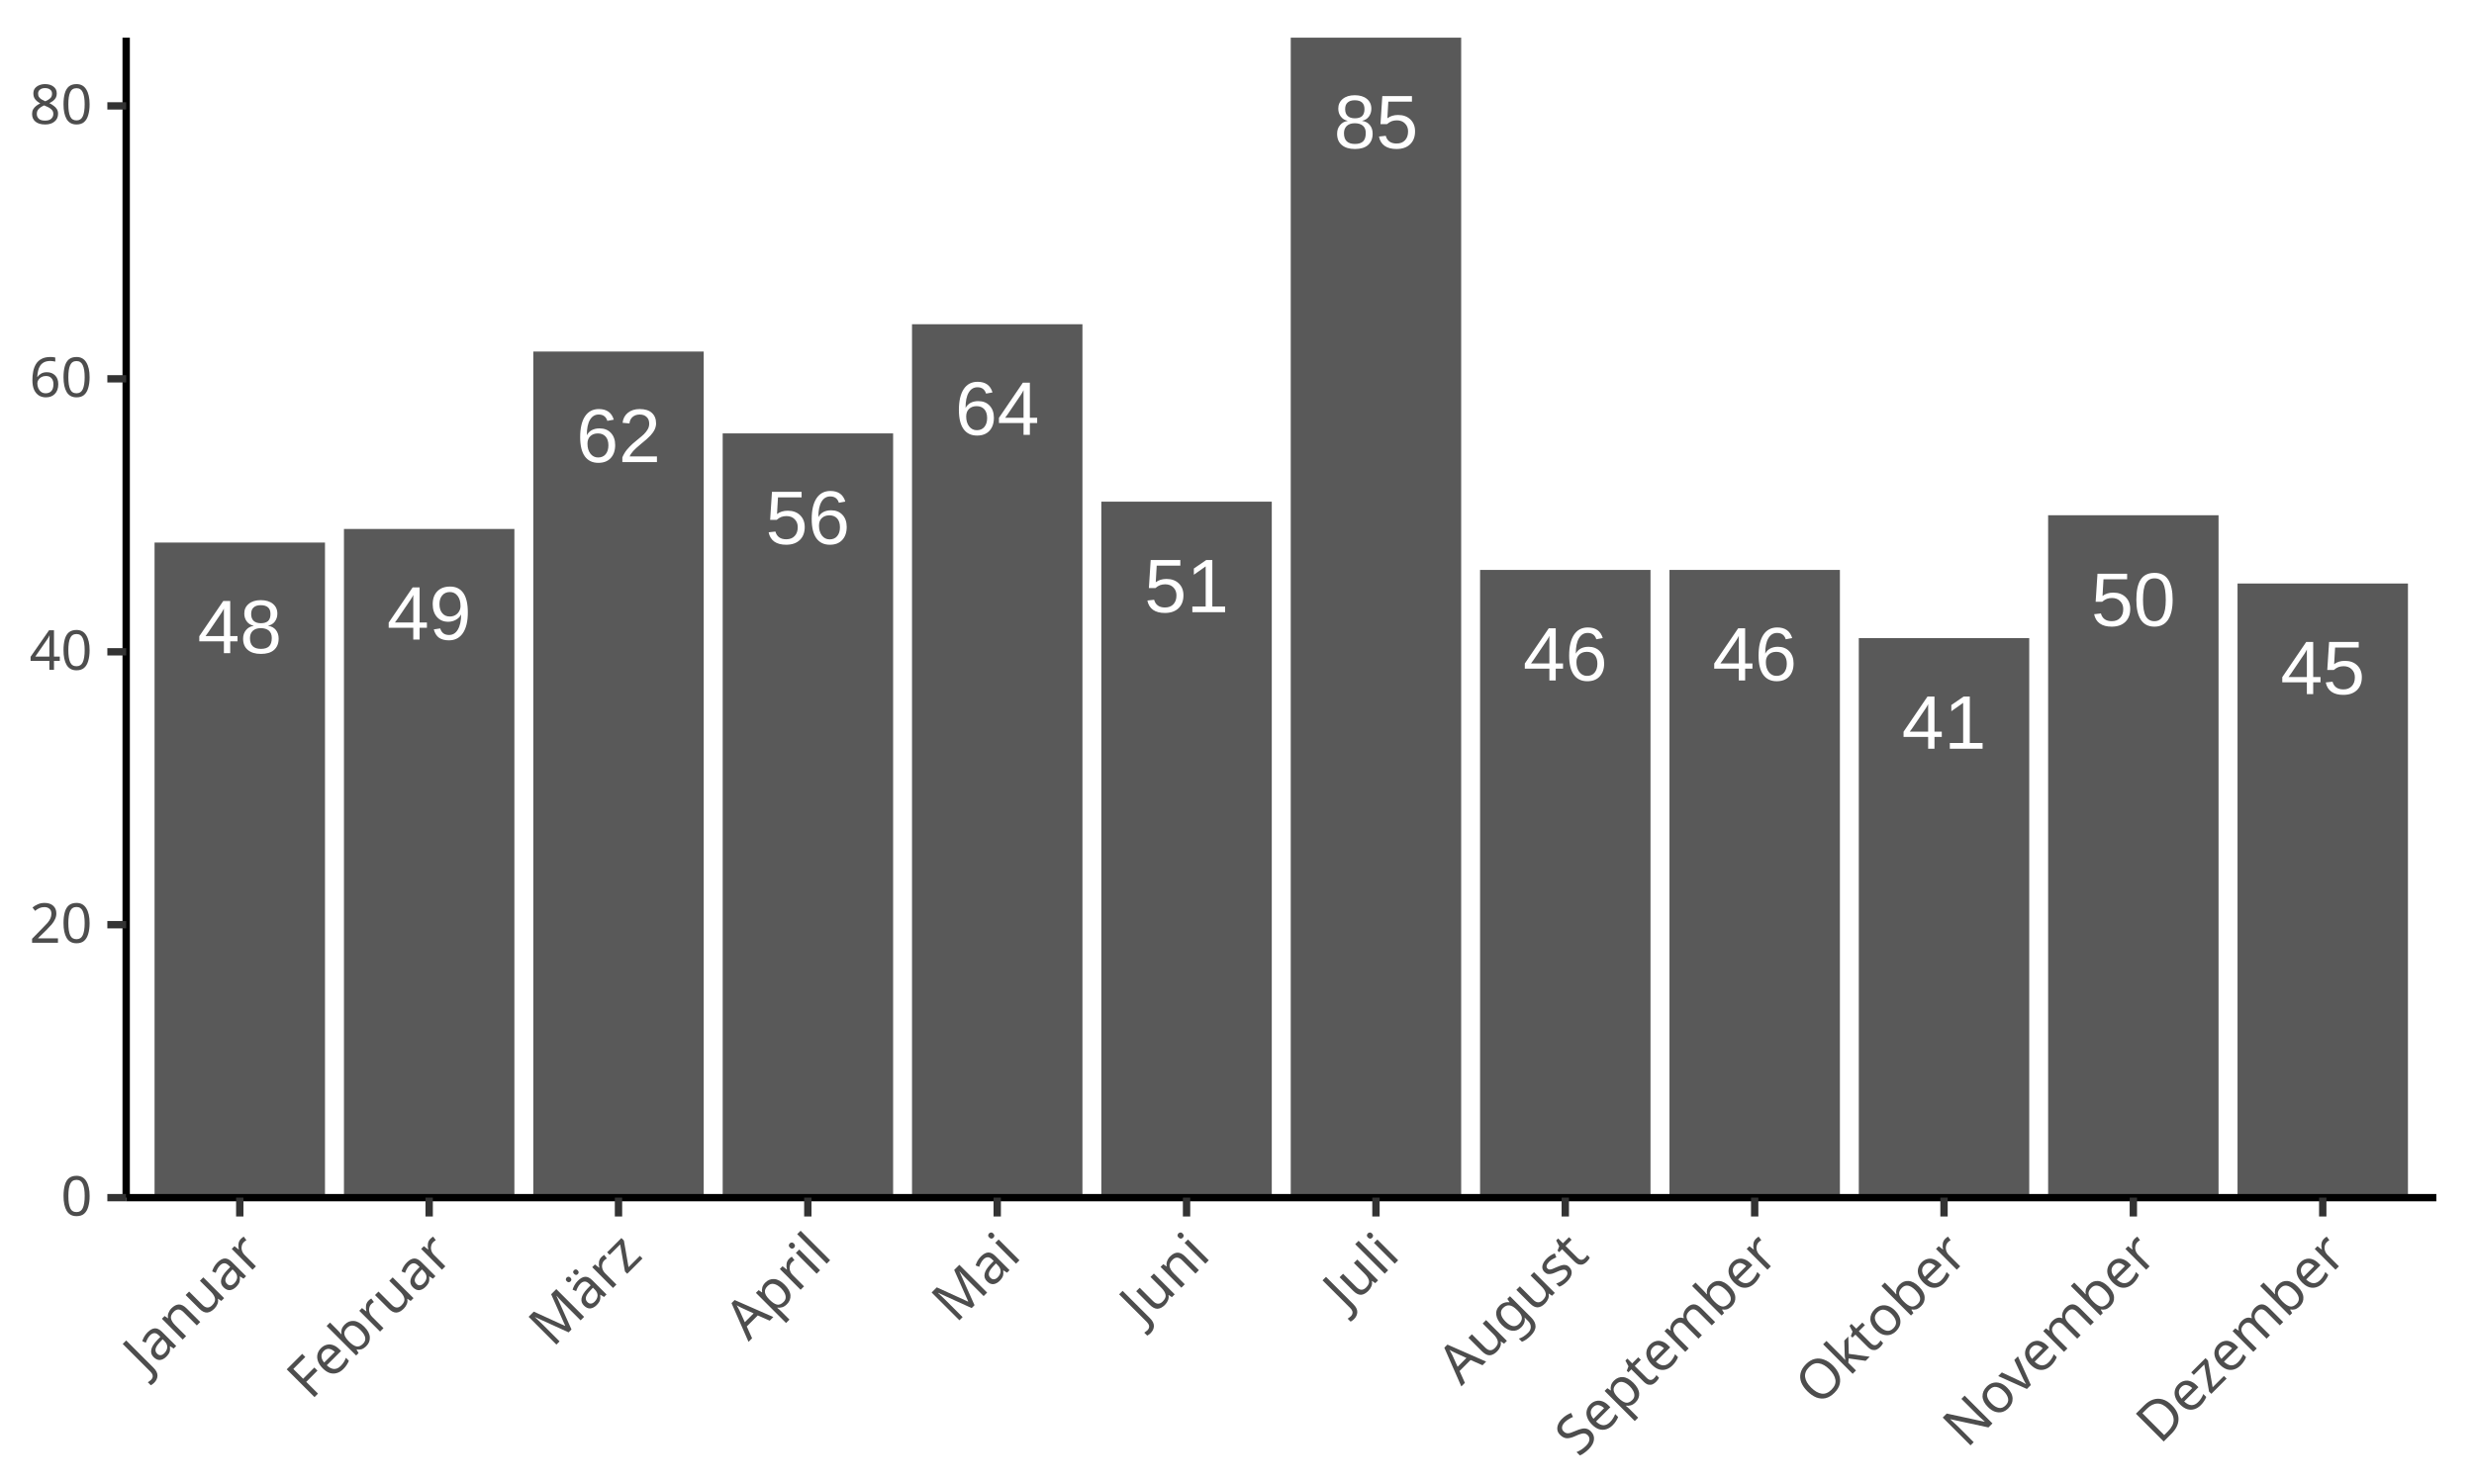
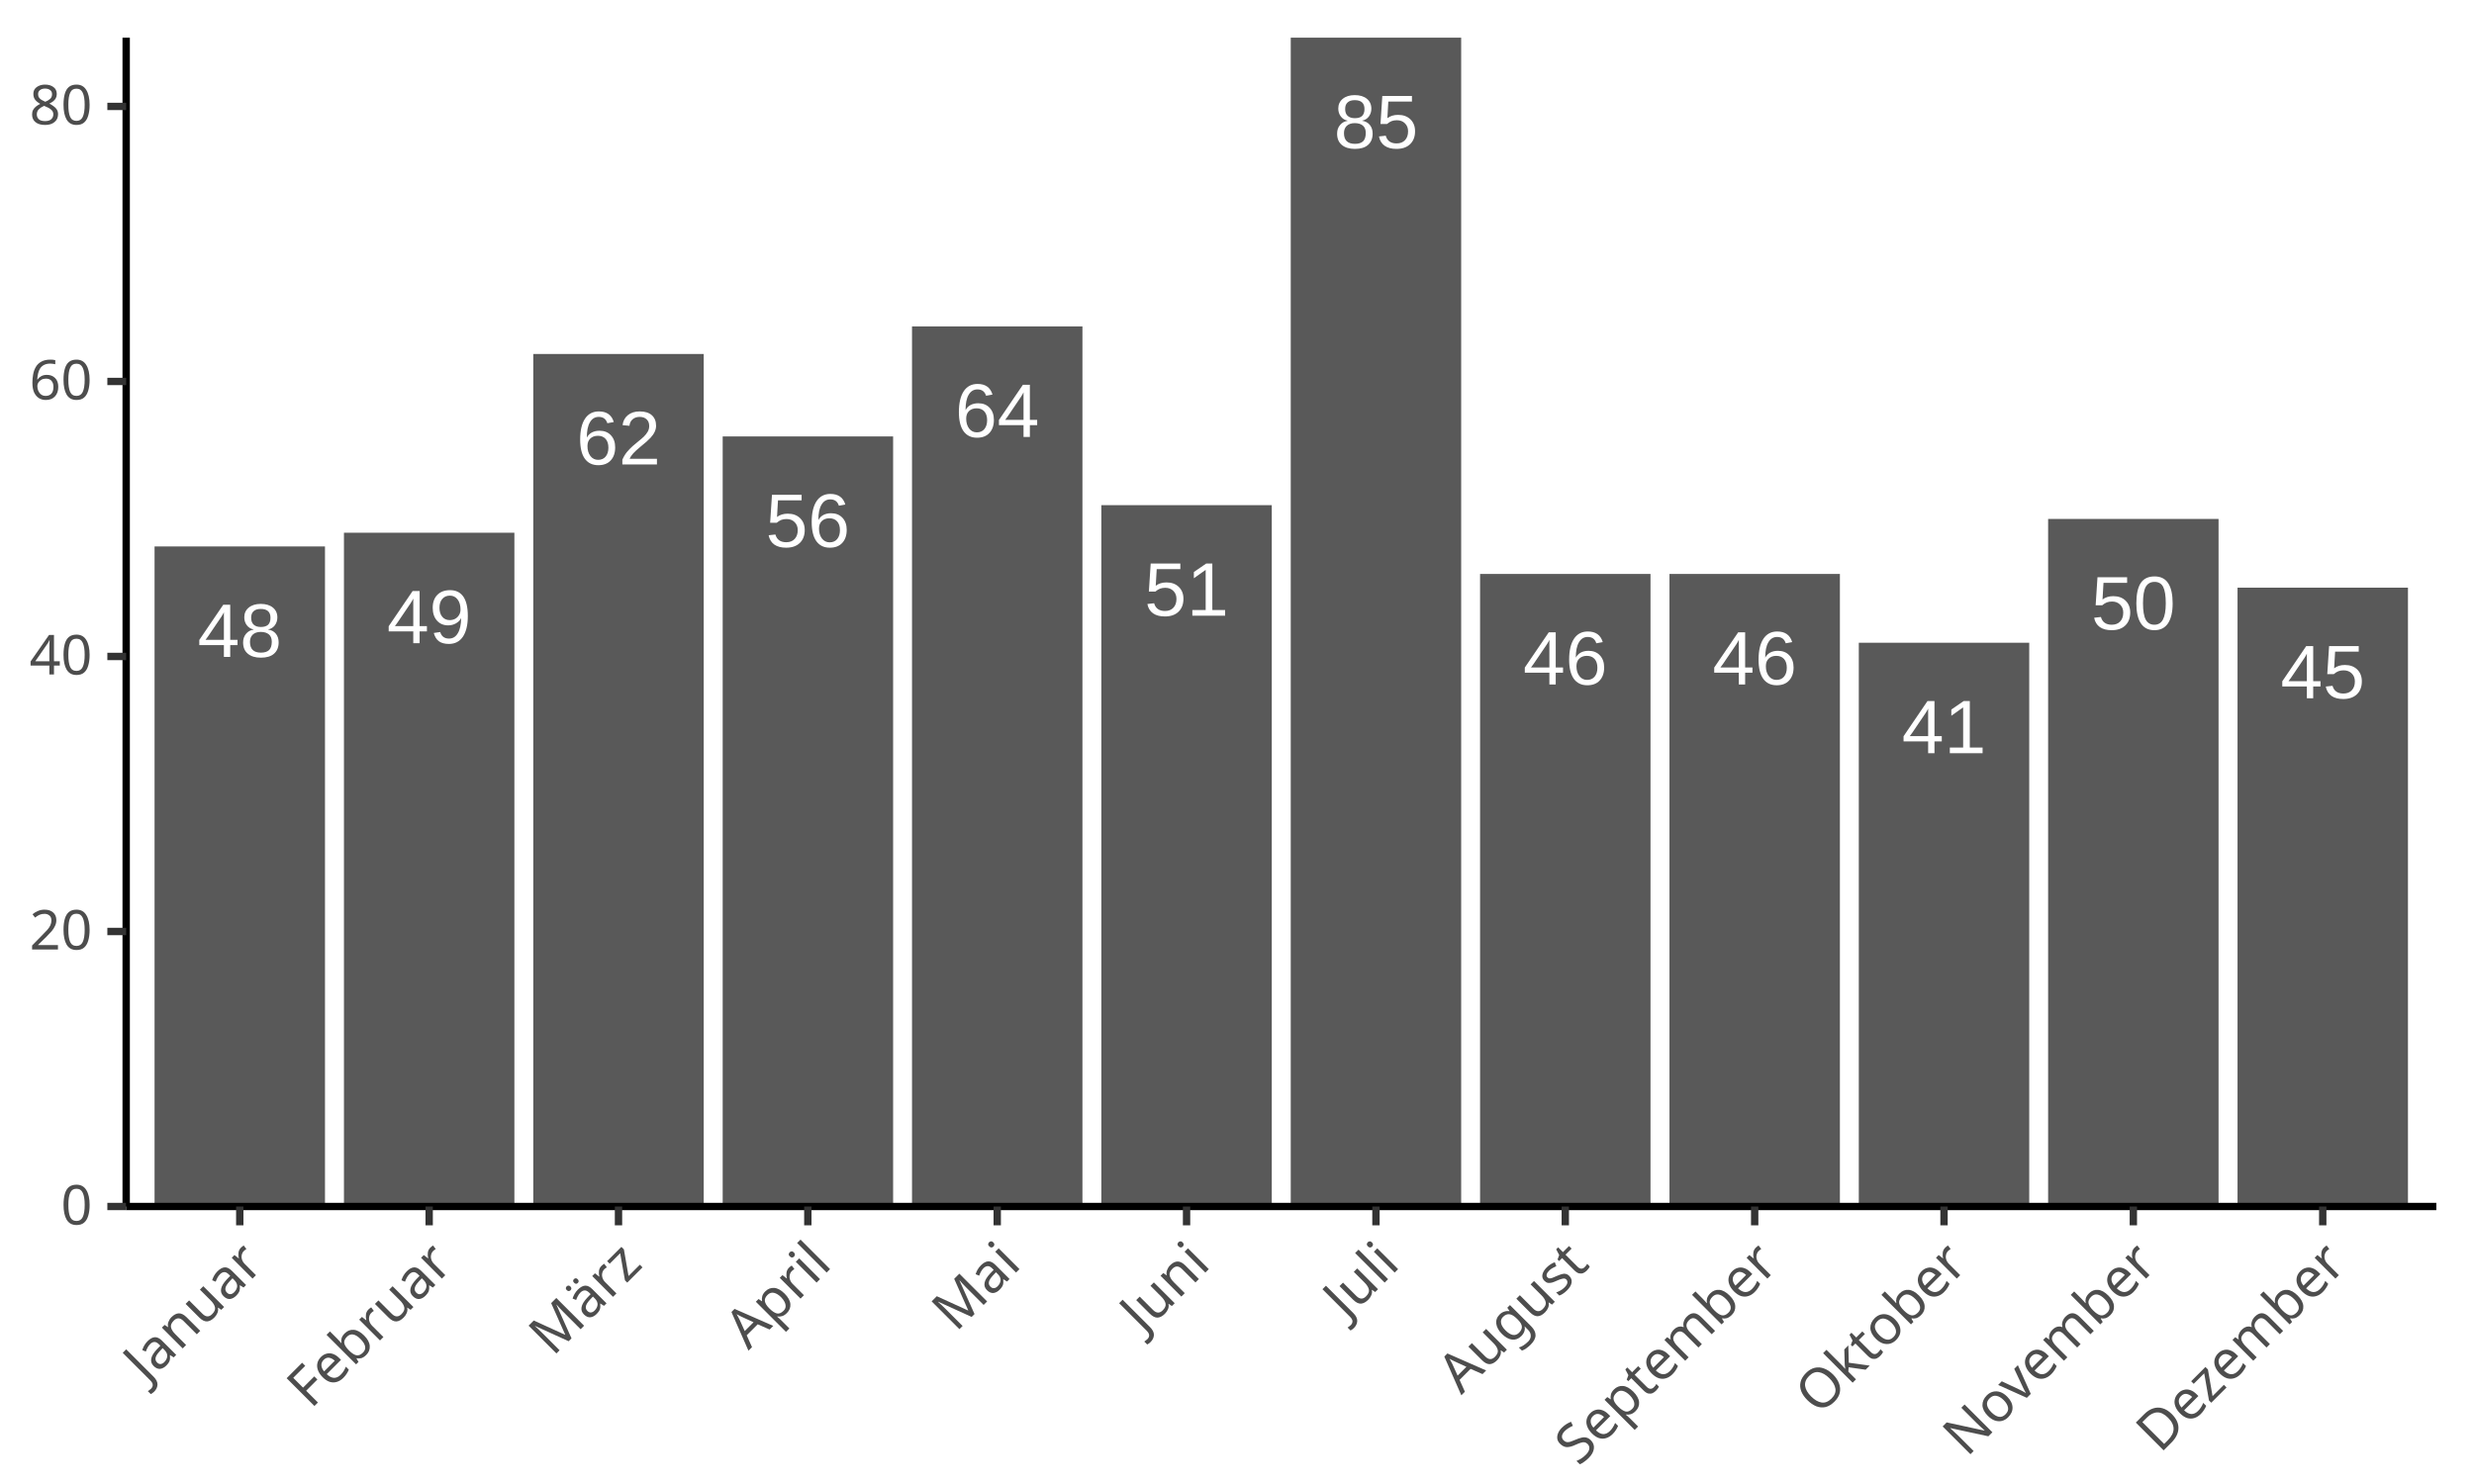
<svg xmlns="http://www.w3.org/2000/svg" class="svglite" width="360.00pt" height="216.00pt" viewBox="0 0 360.00 216.00">
  <defs>
    <style type="text/css">
    .svglite line, .svglite polyline, .svglite polygon, .svglite path, .svglite rect, .svglite circle {
      fill: none;
      stroke: #000000;
      stroke-linecap: round;
      stroke-linejoin: round;
      stroke-miterlimit: 10.00;
    }
    .svglite text {
      white-space: pre;
    }
  </style>
  </defs>
  <rect width="100%" height="100%" style="stroke: none; fill: #FFFFFF;" />
  <defs>
    <clipPath id="cpMC4wMHwzNjAuMDB8MC4wMHwyMTYuMDA=">
      <rect x="0.00" y="0.00" width="360.00" height="216.00" />
    </clipPath>
  </defs>
  <g clip-path="url(#cpMC4wMHwzNjAuMDB8MC4wMHwyMTYuMDA=)">
    <rect x="0" y="0.00" width="360.00" height="216.00" style="stroke-width: 1.07; stroke: #FFFFFF; fill: #FFFFFF;" />
  </g>
  <defs>
-     <clipPath id="cpMTguMzZ8MzU0LjUyfDUuNDh8MTc0LjMy">
-       <rect x="18.36" y="5.48" width="336.16" height="168.84" />
+     <clipPath id="cpMTguMzZ8MzU0LjUyfDUuNDh8MTc1LjYx">
+       <rect x="18.36" y="5.48" width="336.16" height="170.13" />
    </clipPath>
  </defs>
-   <g clip-path="url(#cpMTguMzZ8MzU0LjUyfDUuNDh8MTc0LjMy)">
-     <rect x="18.36" y="5.48" width="336.16" height="168.84" style="stroke-width: 1.07; stroke: none; fill: #FFFFFF;" />
-     <rect x="22.49" y="78.97" width="24.80" height="95.35" style="stroke-width: 1.07; stroke: none; stroke-linecap: square; stroke-linejoin: miter; fill: #595959;" />
-     <rect x="50.05" y="76.99" width="24.80" height="97.33" style="stroke-width: 1.07; stroke: none; stroke-linecap: square; stroke-linejoin: miter; fill: #595959;" />
-     <rect x="77.60" y="51.17" width="24.80" height="123.15" style="stroke-width: 1.07; stroke: none; stroke-linecap: square; stroke-linejoin: miter; fill: #595959;" />
-     <rect x="105.16" y="63.08" width="24.80" height="111.24" style="stroke-width: 1.07; stroke: none; stroke-linecap: square; stroke-linejoin: miter; fill: #595959;" />
-     <rect x="132.71" y="47.19" width="24.80" height="127.13" style="stroke-width: 1.07; stroke: none; stroke-linecap: square; stroke-linejoin: miter; fill: #595959;" />
-     <rect x="160.26" y="73.02" width="24.80" height="101.30" style="stroke-width: 1.07; stroke: none; stroke-linecap: square; stroke-linejoin: miter; fill: #595959;" />
-     <rect x="187.82" y="5.48" width="24.80" height="168.84" style="stroke-width: 1.07; stroke: none; stroke-linecap: square; stroke-linejoin: miter; fill: #595959;" />
-     <rect x="215.37" y="82.95" width="24.80" height="91.37" style="stroke-width: 1.07; stroke: none; stroke-linecap: square; stroke-linejoin: miter; fill: #595959;" />
-     <rect x="242.93" y="82.95" width="24.80" height="91.37" style="stroke-width: 1.07; stroke: none; stroke-linecap: square; stroke-linejoin: miter; fill: #595959;" />
-     <rect x="270.48" y="92.88" width="24.80" height="81.44" style="stroke-width: 1.07; stroke: none; stroke-linecap: square; stroke-linejoin: miter; fill: #595959;" />
-     <rect x="298.03" y="75.00" width="24.80" height="99.32" style="stroke-width: 1.07; stroke: none; stroke-linecap: square; stroke-linejoin: miter; fill: #595959;" />
-     <rect x="325.59" y="84.93" width="24.80" height="89.39" style="stroke-width: 1.07; stroke: none; stroke-linecap: square; stroke-linejoin: miter; fill: #595959;" />
-     <text x="34.89" y="95.07" text-anchor="middle" style="font-size: 11.04px;fill: #FFFFFF; font-family: &quot;Liberation Sans&quot;;" textLength="12.27px" lengthAdjust="spacingAndGlyphs">48</text>
-     <text x="62.45" y="93.09" text-anchor="middle" style="font-size: 11.04px;fill: #FFFFFF; font-family: &quot;Liberation Sans&quot;;" textLength="12.27px" lengthAdjust="spacingAndGlyphs">49</text>
-     <text x="90.00" y="67.26" text-anchor="middle" style="font-size: 11.04px;fill: #FFFFFF; font-family: &quot;Liberation Sans&quot;;" textLength="12.27px" lengthAdjust="spacingAndGlyphs">62</text>
-     <text x="117.55" y="79.18" text-anchor="middle" style="font-size: 11.04px;fill: #FFFFFF; font-family: &quot;Liberation Sans&quot;;" textLength="12.27px" lengthAdjust="spacingAndGlyphs">56</text>
-     <text x="145.11" y="63.29" text-anchor="middle" style="font-size: 11.04px;fill: #FFFFFF; font-family: &quot;Liberation Sans&quot;;" textLength="12.27px" lengthAdjust="spacingAndGlyphs">64</text>
-     <text x="172.66" y="89.11" text-anchor="middle" style="font-size: 11.04px;fill: #FFFFFF; font-family: &quot;Liberation Sans&quot;;" textLength="12.27px" lengthAdjust="spacingAndGlyphs">51</text>
-     <text x="200.22" y="21.58" text-anchor="middle" style="font-size: 11.04px;fill: #FFFFFF; font-family: &quot;Liberation Sans&quot;;" textLength="12.27px" lengthAdjust="spacingAndGlyphs">85</text>
-     <text x="227.77" y="99.05" text-anchor="middle" style="font-size: 11.04px;fill: #FFFFFF; font-family: &quot;Liberation Sans&quot;;" textLength="12.27px" lengthAdjust="spacingAndGlyphs">46</text>
-     <text x="255.33" y="99.05" text-anchor="middle" style="font-size: 11.04px;fill: #FFFFFF; font-family: &quot;Liberation Sans&quot;;" textLength="12.27px" lengthAdjust="spacingAndGlyphs">46</text>
-     <text x="282.88" y="108.98" text-anchor="middle" style="font-size: 11.04px;fill: #FFFFFF; font-family: &quot;Liberation Sans&quot;;" textLength="12.27px" lengthAdjust="spacingAndGlyphs">41</text>
-     <text x="310.43" y="91.10" text-anchor="middle" style="font-size: 11.04px;fill: #FFFFFF; font-family: &quot;Liberation Sans&quot;;" textLength="12.27px" lengthAdjust="spacingAndGlyphs">50</text>
-     <text x="337.99" y="101.03" text-anchor="middle" style="font-size: 11.04px;fill: #FFFFFF; font-family: &quot;Liberation Sans&quot;;" textLength="12.27px" lengthAdjust="spacingAndGlyphs">45</text>
+   <g clip-path="url(#cpMTguMzZ8MzU0LjUyfDUuNDh8MTc1LjYx)">
+     <rect x="18.36" y="5.48" width="336.16" height="170.13" style="stroke-width: 1.07; stroke: none; fill: #FFFFFF;" />
+     <rect x="22.49" y="79.54" width="24.80" height="96.07" style="stroke-width: 1.07; stroke: none; stroke-linecap: butt; stroke-linejoin: miter; fill: #595959;" />
+     <rect x="50.05" y="77.54" width="24.80" height="98.08" style="stroke-width: 1.07; stroke: none; stroke-linecap: butt; stroke-linejoin: miter; fill: #595959;" />
+     <rect x="77.60" y="51.52" width="24.80" height="124.10" style="stroke-width: 1.07; stroke: none; stroke-linecap: butt; stroke-linejoin: miter; fill: #595959;" />
+     <rect x="105.16" y="63.52" width="24.80" height="112.09" style="stroke-width: 1.07; stroke: none; stroke-linecap: butt; stroke-linejoin: miter; fill: #595959;" />
+     <rect x="132.71" y="47.51" width="24.80" height="128.10" style="stroke-width: 1.07; stroke: none; stroke-linecap: butt; stroke-linejoin: miter; fill: #595959;" />
+     <rect x="160.26" y="73.53" width="24.80" height="102.08" style="stroke-width: 1.07; stroke: none; stroke-linecap: butt; stroke-linejoin: miter; fill: #595959;" />
+     <rect x="187.82" y="5.48" width="24.80" height="170.13" style="stroke-width: 1.07; stroke: none; stroke-linecap: butt; stroke-linejoin: miter; fill: #595959;" />
+     <rect x="215.37" y="83.54" width="24.80" height="92.07" style="stroke-width: 1.07; stroke: none; stroke-linecap: butt; stroke-linejoin: miter; fill: #595959;" />
+     <rect x="242.93" y="83.54" width="24.80" height="92.07" style="stroke-width: 1.07; stroke: none; stroke-linecap: butt; stroke-linejoin: miter; fill: #595959;" />
+     <rect x="270.48" y="93.55" width="24.80" height="82.06" style="stroke-width: 1.07; stroke: none; stroke-linecap: butt; stroke-linejoin: miter; fill: #595959;" />
+     <rect x="298.03" y="75.53" width="24.80" height="100.08" style="stroke-width: 1.07; stroke: none; stroke-linecap: butt; stroke-linejoin: miter; fill: #595959;" />
+     <rect x="325.59" y="85.54" width="24.80" height="90.07" style="stroke-width: 1.07; stroke: none; stroke-linecap: butt; stroke-linejoin: miter; fill: #595959;" />
+     <text x="34.89" y="95.62" text-anchor="middle" style="font-size: 11.04px;fill: #FFFFFF; font-family: &quot;Liberation Sans&quot;;" textLength="14.04px" lengthAdjust="spacingAndGlyphs">48</text>
+     <text x="62.45" y="93.62" text-anchor="middle" style="font-size: 11.04px;fill: #FFFFFF; font-family: &quot;Liberation Sans&quot;;" textLength="14.04px" lengthAdjust="spacingAndGlyphs">49</text>
+     <text x="90.00" y="67.60" text-anchor="middle" style="font-size: 11.04px;fill: #FFFFFF; font-family: &quot;Liberation Sans&quot;;" textLength="14.04px" lengthAdjust="spacingAndGlyphs">62</text>
+     <text x="117.55" y="79.61" text-anchor="middle" style="font-size: 11.04px;fill: #FFFFFF; font-family: &quot;Liberation Sans&quot;;" textLength="14.04px" lengthAdjust="spacingAndGlyphs">56</text>
+     <text x="145.11" y="63.60" text-anchor="middle" style="font-size: 11.04px;fill: #FFFFFF; font-family: &quot;Liberation Sans&quot;;" textLength="14.04px" lengthAdjust="spacingAndGlyphs">64</text>
+     <text x="172.66" y="89.62" text-anchor="middle" style="font-size: 11.04px;fill: #FFFFFF; font-family: &quot;Liberation Sans&quot;;" textLength="14.04px" lengthAdjust="spacingAndGlyphs">51</text>
+     <text x="200.22" y="21.56" text-anchor="middle" style="font-size: 11.04px;fill: #FFFFFF; font-family: &quot;Liberation Sans&quot;;" textLength="14.04px" lengthAdjust="spacingAndGlyphs">85</text>
+     <text x="227.77" y="99.63" text-anchor="middle" style="font-size: 11.04px;fill: #FFFFFF; font-family: &quot;Liberation Sans&quot;;" textLength="14.04px" lengthAdjust="spacingAndGlyphs">46</text>
+     <text x="255.33" y="99.63" text-anchor="middle" style="font-size: 11.04px;fill: #FFFFFF; font-family: &quot;Liberation Sans&quot;;" textLength="14.04px" lengthAdjust="spacingAndGlyphs">46</text>
+     <text x="282.88" y="109.63" text-anchor="middle" style="font-size: 11.04px;fill: #FFFFFF; font-family: &quot;Liberation Sans&quot;;" textLength="14.04px" lengthAdjust="spacingAndGlyphs">41</text>
+     <text x="310.43" y="91.62" text-anchor="middle" style="font-size: 11.04px;fill: #FFFFFF; font-family: &quot;Liberation Sans&quot;;" textLength="14.04px" lengthAdjust="spacingAndGlyphs">50</text>
+     <text x="337.99" y="101.63" text-anchor="middle" style="font-size: 11.04px;fill: #FFFFFF; font-family: &quot;Liberation Sans&quot;;" textLength="14.04px" lengthAdjust="spacingAndGlyphs">45</text>
  </g>
  <g clip-path="url(#cpMC4wMHwzNjAuMDB8MC4wMHwyMTYuMDA=)">
-     <polyline points="18.36,174.32 18.36,5.48 " style="stroke-width: 1.07; stroke-linecap: butt;" />
-     <text x="13.43" y="176.94" text-anchor="end" style="font-size: 8.00px;fill: #4D4D4D; font-family: &quot;Source Sans Pro&quot;;" textLength="3.97px" lengthAdjust="spacingAndGlyphs">0</text>
-     <text x="13.43" y="137.22" text-anchor="end" style="font-size: 8.00px;fill: #4D4D4D; font-family: &quot;Source Sans Pro&quot;;" textLength="7.95px" lengthAdjust="spacingAndGlyphs">20</text>
-     <text x="13.43" y="97.49" text-anchor="end" style="font-size: 8.00px;fill: #4D4D4D; font-family: &quot;Source Sans Pro&quot;;" textLength="7.95px" lengthAdjust="spacingAndGlyphs">40</text>
-     <text x="13.43" y="57.76" text-anchor="end" style="font-size: 8.00px;fill: #4D4D4D; font-family: &quot;Source Sans Pro&quot;;" textLength="7.95px" lengthAdjust="spacingAndGlyphs">60</text>
-     <text x="13.43" y="18.04" text-anchor="end" style="font-size: 8.00px;fill: #4D4D4D; font-family: &quot;Source Sans Pro&quot;;" textLength="7.95px" lengthAdjust="spacingAndGlyphs">80</text>
-     <polyline points="15.62,174.32 18.36,174.32 " style="stroke-width: 1.07; stroke: #333333; stroke-linecap: butt;" />
-     <polyline points="15.62,134.59 18.36,134.59 " style="stroke-width: 1.07; stroke: #333333; stroke-linecap: butt;" />
-     <polyline points="15.62,94.87 18.36,94.87 " style="stroke-width: 1.07; stroke: #333333; stroke-linecap: butt;" />
-     <polyline points="15.62,55.14 18.36,55.14 " style="stroke-width: 1.07; stroke: #333333; stroke-linecap: butt;" />
-     <polyline points="15.62,15.41 18.36,15.41 " style="stroke-width: 1.07; stroke: #333333; stroke-linecap: butt;" />
-     <polyline points="18.36,174.32 354.52,174.32 " style="stroke-width: 1.07; stroke-linecap: butt;" />
-     <polyline points="34.89,177.06 34.89,174.32 " style="stroke-width: 1.07; stroke: #333333; stroke-linecap: butt;" />
-     <polyline points="62.45,177.06 62.45,174.32 " style="stroke-width: 1.07; stroke: #333333; stroke-linecap: butt;" />
-     <polyline points="90.00,177.06 90.00,174.32 " style="stroke-width: 1.07; stroke: #333333; stroke-linecap: butt;" />
-     <polyline points="117.55,177.06 117.55,174.32 " style="stroke-width: 1.07; stroke: #333333; stroke-linecap: butt;" />
-     <polyline points="145.11,177.06 145.11,174.32 " style="stroke-width: 1.07; stroke: #333333; stroke-linecap: butt;" />
-     <polyline points="172.66,177.06 172.66,174.32 " style="stroke-width: 1.07; stroke: #333333; stroke-linecap: butt;" />
-     <polyline points="200.22,177.06 200.22,174.32 " style="stroke-width: 1.07; stroke: #333333; stroke-linecap: butt;" />
-     <polyline points="227.77,177.06 227.77,174.32 " style="stroke-width: 1.07; stroke: #333333; stroke-linecap: butt;" />
-     <polyline points="255.33,177.06 255.33,174.32 " style="stroke-width: 1.07; stroke: #333333; stroke-linecap: butt;" />
-     <polyline points="282.88,177.06 282.88,174.32 " style="stroke-width: 1.07; stroke: #333333; stroke-linecap: butt;" />
-     <polyline points="310.43,177.06 310.43,174.32 " style="stroke-width: 1.07; stroke: #333333; stroke-linecap: butt;" />
-     <polyline points="337.99,177.06 337.99,174.32 " style="stroke-width: 1.07; stroke: #333333; stroke-linecap: butt;" />
-     <text transform="translate(38.60,182.96) rotate(-45)" text-anchor="end" style="font-size: 8.00px;fill: #4D4D4D; font-family: &quot;Source Sans Pro&quot;;" textLength="23.41px" lengthAdjust="spacingAndGlyphs">Januar</text>
-     <text transform="translate(66.16,182.96) rotate(-45)" text-anchor="end" style="font-size: 8.00px;fill: #4D4D4D; font-family: &quot;Source Sans Pro&quot;;" textLength="26.32px" lengthAdjust="spacingAndGlyphs">Februar</text>
-     <text transform="translate(93.71,182.96) rotate(-45)" text-anchor="end" style="font-size: 8.00px;fill: #4D4D4D; font-family: &quot;Source Sans Pro&quot;;" textLength="16.04px" lengthAdjust="spacingAndGlyphs">März</text>
-     <text transform="translate(121.27,182.96) rotate(-45)" text-anchor="end" style="font-size: 8.00px;fill: #4D4D4D; font-family: &quot;Source Sans Pro&quot;;" textLength="15.59px" lengthAdjust="spacingAndGlyphs">April</text>
-     <text transform="translate(148.82,182.96) rotate(-45)" text-anchor="end" style="font-size: 8.00px;fill: #4D4D4D; font-family: &quot;Source Sans Pro&quot;;" textLength="11.82px" lengthAdjust="spacingAndGlyphs">Mai</text>
-     <text transform="translate(176.37,182.96) rotate(-45)" text-anchor="end" style="font-size: 8.00px;fill: #4D4D4D; font-family: &quot;Source Sans Pro&quot;;" textLength="14.54px" lengthAdjust="spacingAndGlyphs">Juni</text>
-     <text transform="translate(203.93,182.96) rotate(-45)" text-anchor="end" style="font-size: 8.00px;fill: #4D4D4D; font-family: &quot;Source Sans Pro&quot;;" textLength="12.20px" lengthAdjust="spacingAndGlyphs">Juli</text>
-     <text transform="translate(231.48,182.96) rotate(-45)" text-anchor="end" style="font-size: 8.00px;fill: #4D4D4D; font-family: &quot;Source Sans Pro&quot;;" textLength="23.16px" lengthAdjust="spacingAndGlyphs">August</text>
-     <text transform="translate(259.04,182.96) rotate(-45)" text-anchor="end" style="font-size: 8.00px;fill: #4D4D4D; font-family: &quot;Source Sans Pro&quot;;" textLength="37.18px" lengthAdjust="spacingAndGlyphs">September</text>
-     <text transform="translate(286.59,182.96) rotate(-45)" text-anchor="end" style="font-size: 8.00px;fill: #4D4D4D; font-family: &quot;Source Sans Pro&quot;;" textLength="27.51px" lengthAdjust="spacingAndGlyphs">Oktober</text>
-     <text transform="translate(314.15,182.96) rotate(-45)" text-anchor="end" style="font-size: 8.00px;fill: #4D4D4D; font-family: &quot;Source Sans Pro&quot;;" textLength="35.04px" lengthAdjust="spacingAndGlyphs">November</text>
-     <text transform="translate(341.70,182.96) rotate(-45)" text-anchor="end" style="font-size: 8.00px;fill: #4D4D4D; font-family: &quot;Source Sans Pro&quot;;" textLength="34.08px" lengthAdjust="spacingAndGlyphs">Dezember</text>
+     <polyline points="18.36,175.61 18.36,5.48 " style="stroke-width: 1.07; stroke-linecap: butt;" />
+     <text x="13.43" y="178.23" text-anchor="end" style="font-size: 8.00px;fill: #4D4D4D; font-family: &quot;Source Sans Pro&quot;;" textLength="3.97px" lengthAdjust="spacingAndGlyphs">0</text>
+     <text x="13.43" y="138.20" text-anchor="end" style="font-size: 8.00px;fill: #4D4D4D; font-family: &quot;Source Sans Pro&quot;;" textLength="7.95px" lengthAdjust="spacingAndGlyphs">20</text>
+     <text x="13.43" y="98.17" text-anchor="end" style="font-size: 8.00px;fill: #4D4D4D; font-family: &quot;Source Sans Pro&quot;;" textLength="7.95px" lengthAdjust="spacingAndGlyphs">40</text>
+     <text x="13.43" y="58.14" text-anchor="end" style="font-size: 8.00px;fill: #4D4D4D; font-family: &quot;Source Sans Pro&quot;;" textLength="7.95px" lengthAdjust="spacingAndGlyphs">60</text>
+     <text x="13.43" y="18.11" text-anchor="end" style="font-size: 8.00px;fill: #4D4D4D; font-family: &quot;Source Sans Pro&quot;;" textLength="7.95px" lengthAdjust="spacingAndGlyphs">80</text>
+     <polyline points="15.62,175.61 18.36,175.61 " style="stroke-width: 1.07; stroke: #333333; stroke-linecap: butt;" />
+     <polyline points="15.62,135.58 18.36,135.58 " style="stroke-width: 1.07; stroke: #333333; stroke-linecap: butt;" />
+     <polyline points="15.62,95.55 18.36,95.55 " style="stroke-width: 1.07; stroke: #333333; stroke-linecap: butt;" />
+     <polyline points="15.62,55.52 18.36,55.52 " style="stroke-width: 1.07; stroke: #333333; stroke-linecap: butt;" />
+     <polyline points="15.62,15.49 18.36,15.49 " style="stroke-width: 1.07; stroke: #333333; stroke-linecap: butt;" />
+     <polyline points="18.36,175.61 354.52,175.61 " style="stroke-width: 1.07; stroke-linecap: butt;" />
+     <polyline points="34.89,178.35 34.89,175.61 " style="stroke-width: 1.07; stroke: #333333; stroke-linecap: butt;" />
+     <polyline points="62.45,178.35 62.45,175.61 " style="stroke-width: 1.07; stroke: #333333; stroke-linecap: butt;" />
+     <polyline points="90.00,178.35 90.00,175.61 " style="stroke-width: 1.07; stroke: #333333; stroke-linecap: butt;" />
+     <polyline points="117.55,178.35 117.55,175.61 " style="stroke-width: 1.07; stroke: #333333; stroke-linecap: butt;" />
+     <polyline points="145.11,178.35 145.11,175.61 " style="stroke-width: 1.07; stroke: #333333; stroke-linecap: butt;" />
+     <polyline points="172.66,178.35 172.66,175.61 " style="stroke-width: 1.07; stroke: #333333; stroke-linecap: butt;" />
+     <polyline points="200.22,178.35 200.22,175.61 " style="stroke-width: 1.07; stroke: #333333; stroke-linecap: butt;" />
+     <polyline points="227.77,178.35 227.77,175.61 " style="stroke-width: 1.07; stroke: #333333; stroke-linecap: butt;" />
+     <polyline points="255.33,178.35 255.33,175.61 " style="stroke-width: 1.07; stroke: #333333; stroke-linecap: butt;" />
+     <polyline points="282.88,178.35 282.88,175.61 " style="stroke-width: 1.07; stroke: #333333; stroke-linecap: butt;" />
+     <polyline points="310.43,178.35 310.43,175.61 " style="stroke-width: 1.07; stroke: #333333; stroke-linecap: butt;" />
+     <polyline points="337.99,178.35 337.99,175.61 " style="stroke-width: 1.07; stroke: #333333; stroke-linecap: butt;" />
+     <text transform="translate(38.60,184.25) rotate(-45)" text-anchor="end" style="font-size: 8.00px;fill: #4D4D4D; font-family: &quot;Source Sans Pro&quot;;" textLength="23.39px" lengthAdjust="spacingAndGlyphs">Januar</text>
+     <text transform="translate(66.15,184.25) rotate(-45)" text-anchor="end" style="font-size: 8.00px;fill: #4D4D4D; font-family: &quot;Source Sans Pro&quot;;" textLength="26.27px" lengthAdjust="spacingAndGlyphs">Februar</text>
+     <text transform="translate(93.71,184.25) rotate(-45)" text-anchor="end" style="font-size: 8.00px;fill: #4D4D4D; font-family: &quot;Source Sans Pro&quot;;" textLength="16.02px" lengthAdjust="spacingAndGlyphs">März</text>
+     <text transform="translate(121.26,184.25) rotate(-45)" text-anchor="end" style="font-size: 8.00px;fill: #4D4D4D; font-family: &quot;Source Sans Pro&quot;;" textLength="15.57px" lengthAdjust="spacingAndGlyphs">April</text>
+     <text transform="translate(148.82,184.25) rotate(-45)" text-anchor="end" style="font-size: 8.00px;fill: #4D4D4D; font-family: &quot;Source Sans Pro&quot;;" textLength="11.82px" lengthAdjust="spacingAndGlyphs">Mai</text>
+     <text transform="translate(176.37,184.25) rotate(-45)" text-anchor="end" style="font-size: 8.00px;fill: #4D4D4D; font-family: &quot;Source Sans Pro&quot;;" textLength="14.52px" lengthAdjust="spacingAndGlyphs">Juni</text>
+     <text transform="translate(203.92,184.25) rotate(-45)" text-anchor="end" style="font-size: 8.00px;fill: #4D4D4D; font-family: &quot;Source Sans Pro&quot;;" textLength="12.19px" lengthAdjust="spacingAndGlyphs">Juli</text>
+     <text transform="translate(231.48,184.25) rotate(-45)" text-anchor="end" style="font-size: 8.00px;fill: #4D4D4D; font-family: &quot;Source Sans Pro&quot;;" textLength="23.14px" lengthAdjust="spacingAndGlyphs">August</text>
+     <text transform="translate(259.03,184.25) rotate(-45)" text-anchor="end" style="font-size: 8.00px;fill: #4D4D4D; font-family: &quot;Source Sans Pro&quot;;" textLength="37.15px" lengthAdjust="spacingAndGlyphs">September</text>
+     <text transform="translate(286.59,184.25) rotate(-45)" text-anchor="end" style="font-size: 8.00px;fill: #4D4D4D; font-family: &quot;Source Sans Pro&quot;;" textLength="27.48px" lengthAdjust="spacingAndGlyphs">Oktober</text>
+     <text transform="translate(314.14,184.25) rotate(-45)" text-anchor="end" style="font-size: 8.00px;fill: #4D4D4D; font-family: &quot;Source Sans Pro&quot;;" textLength="35.01px" lengthAdjust="spacingAndGlyphs">November</text>
+     <text transform="translate(341.69,184.25) rotate(-45)" text-anchor="end" style="font-size: 8.00px;fill: #4D4D4D; font-family: &quot;Source Sans Pro&quot;;" textLength="34.06px" lengthAdjust="spacingAndGlyphs">Dezember</text>
  </g>
</svg>
